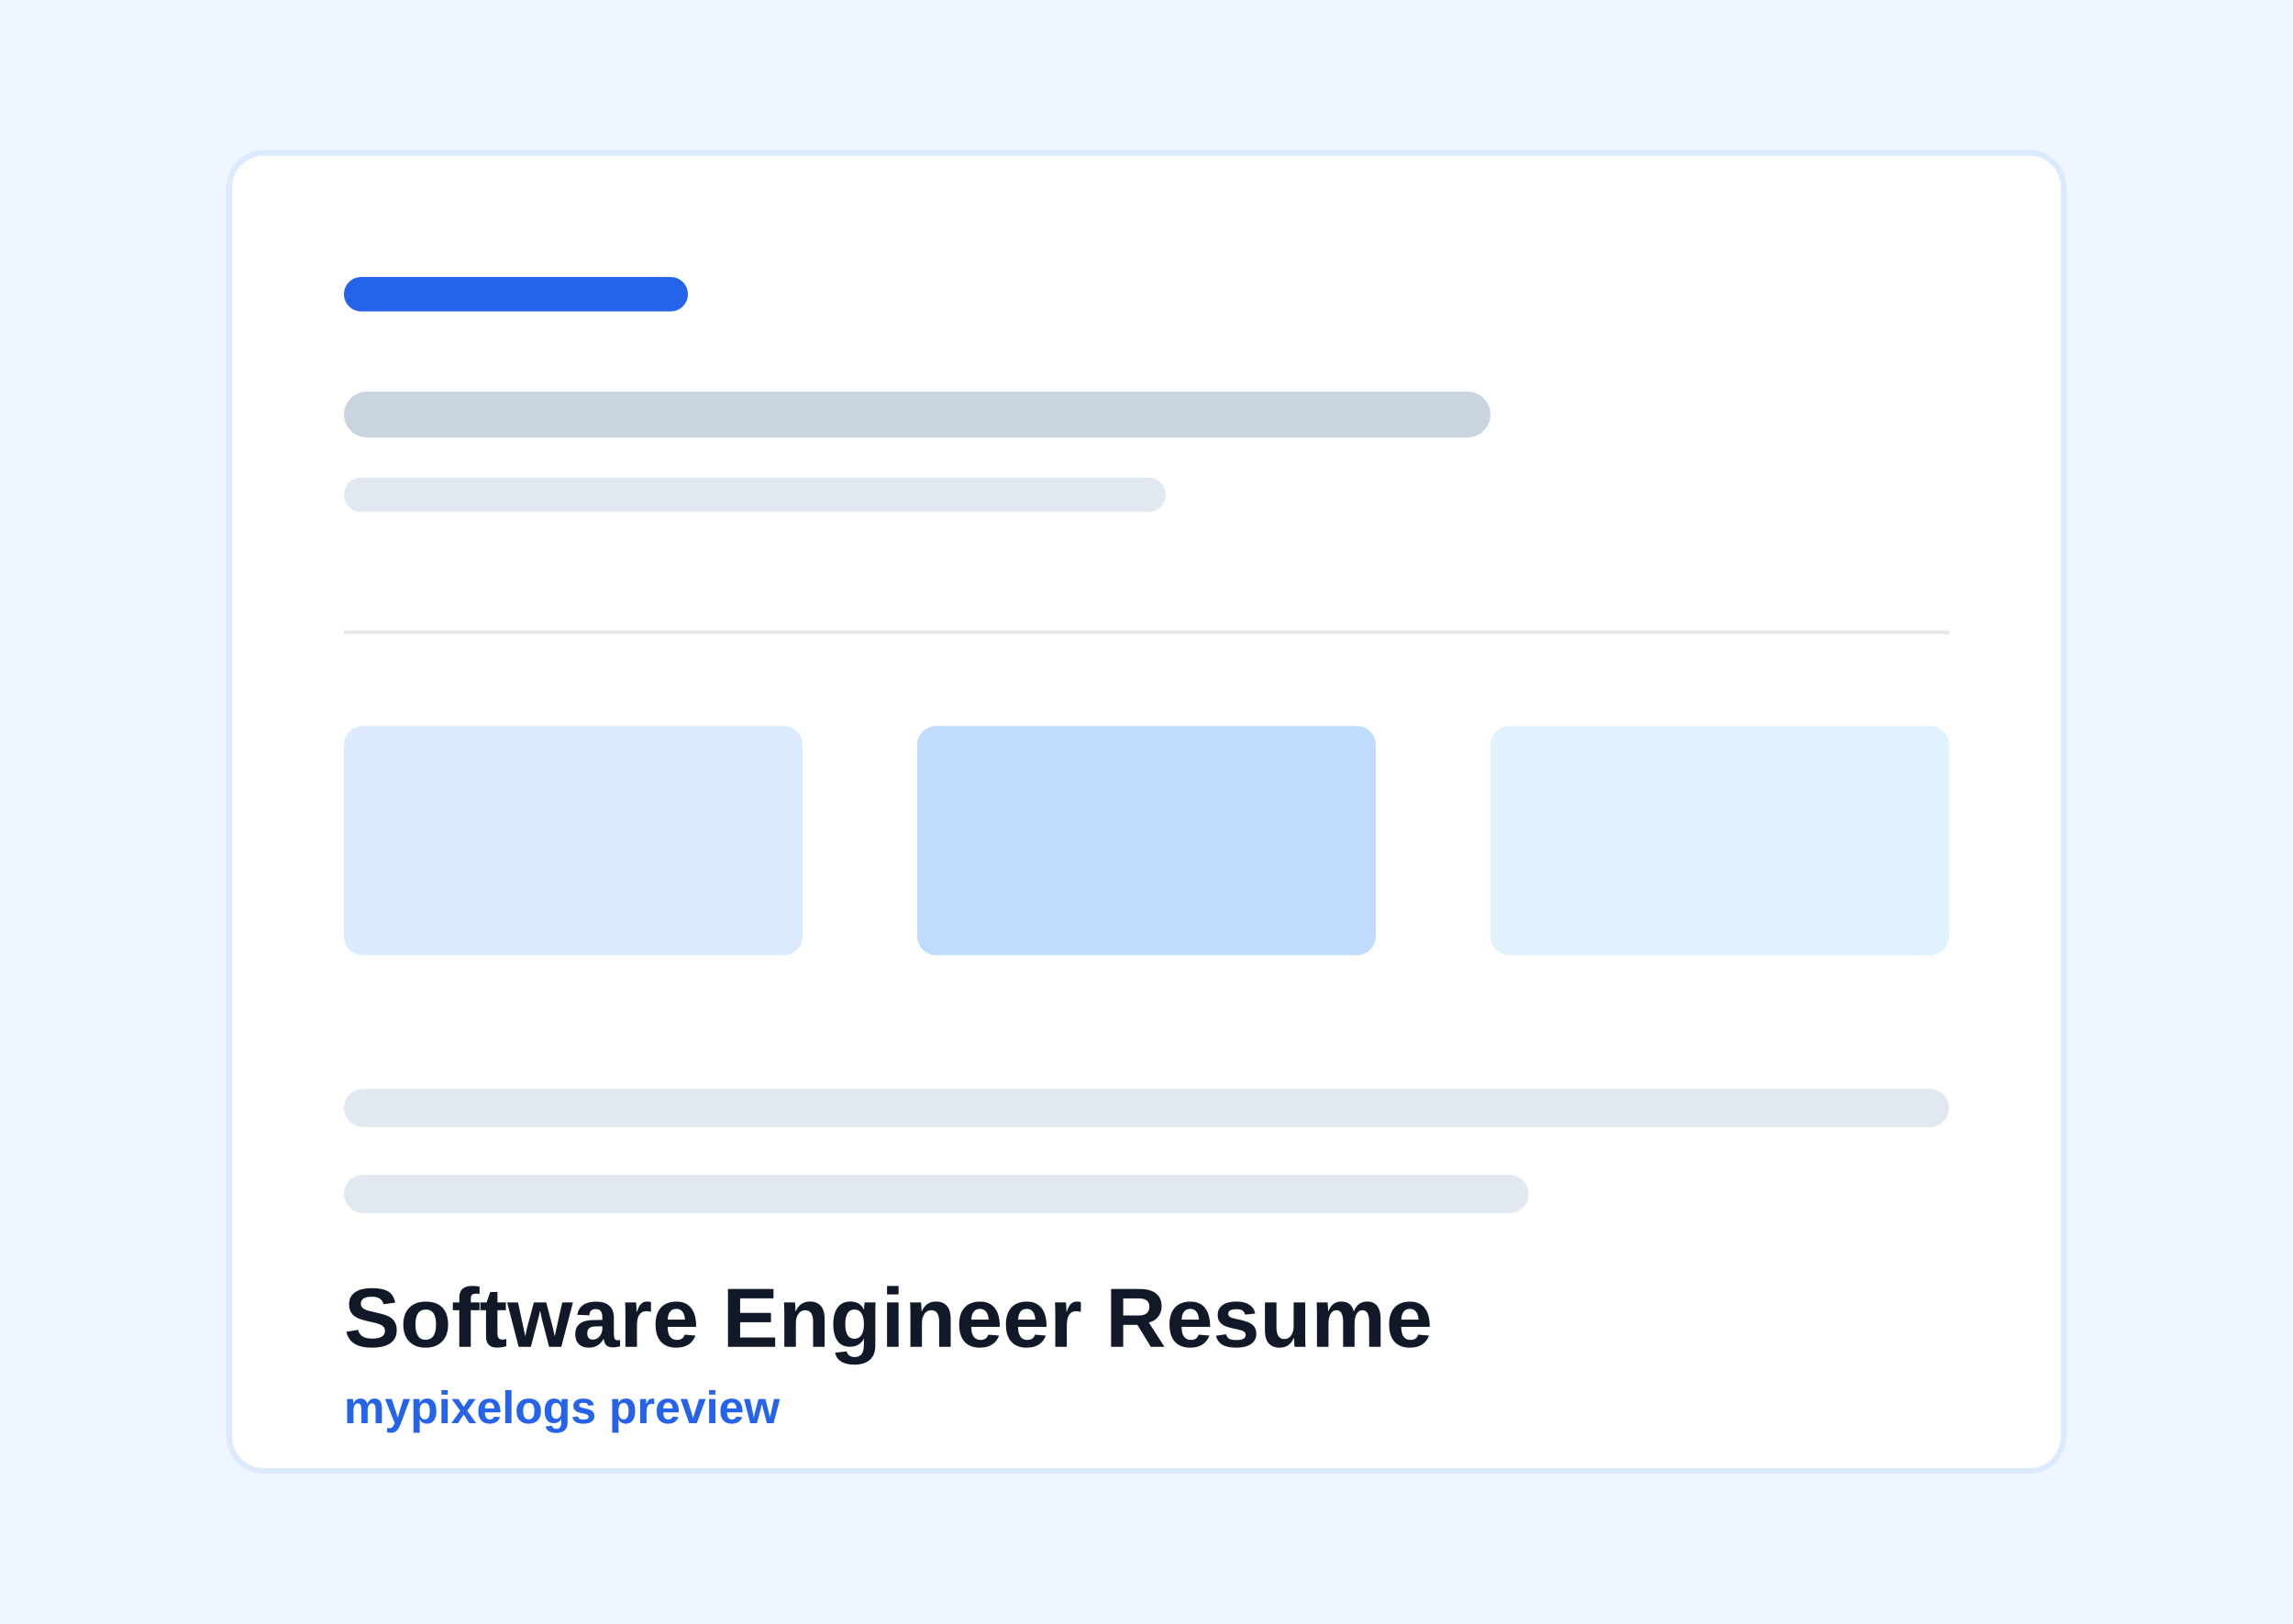
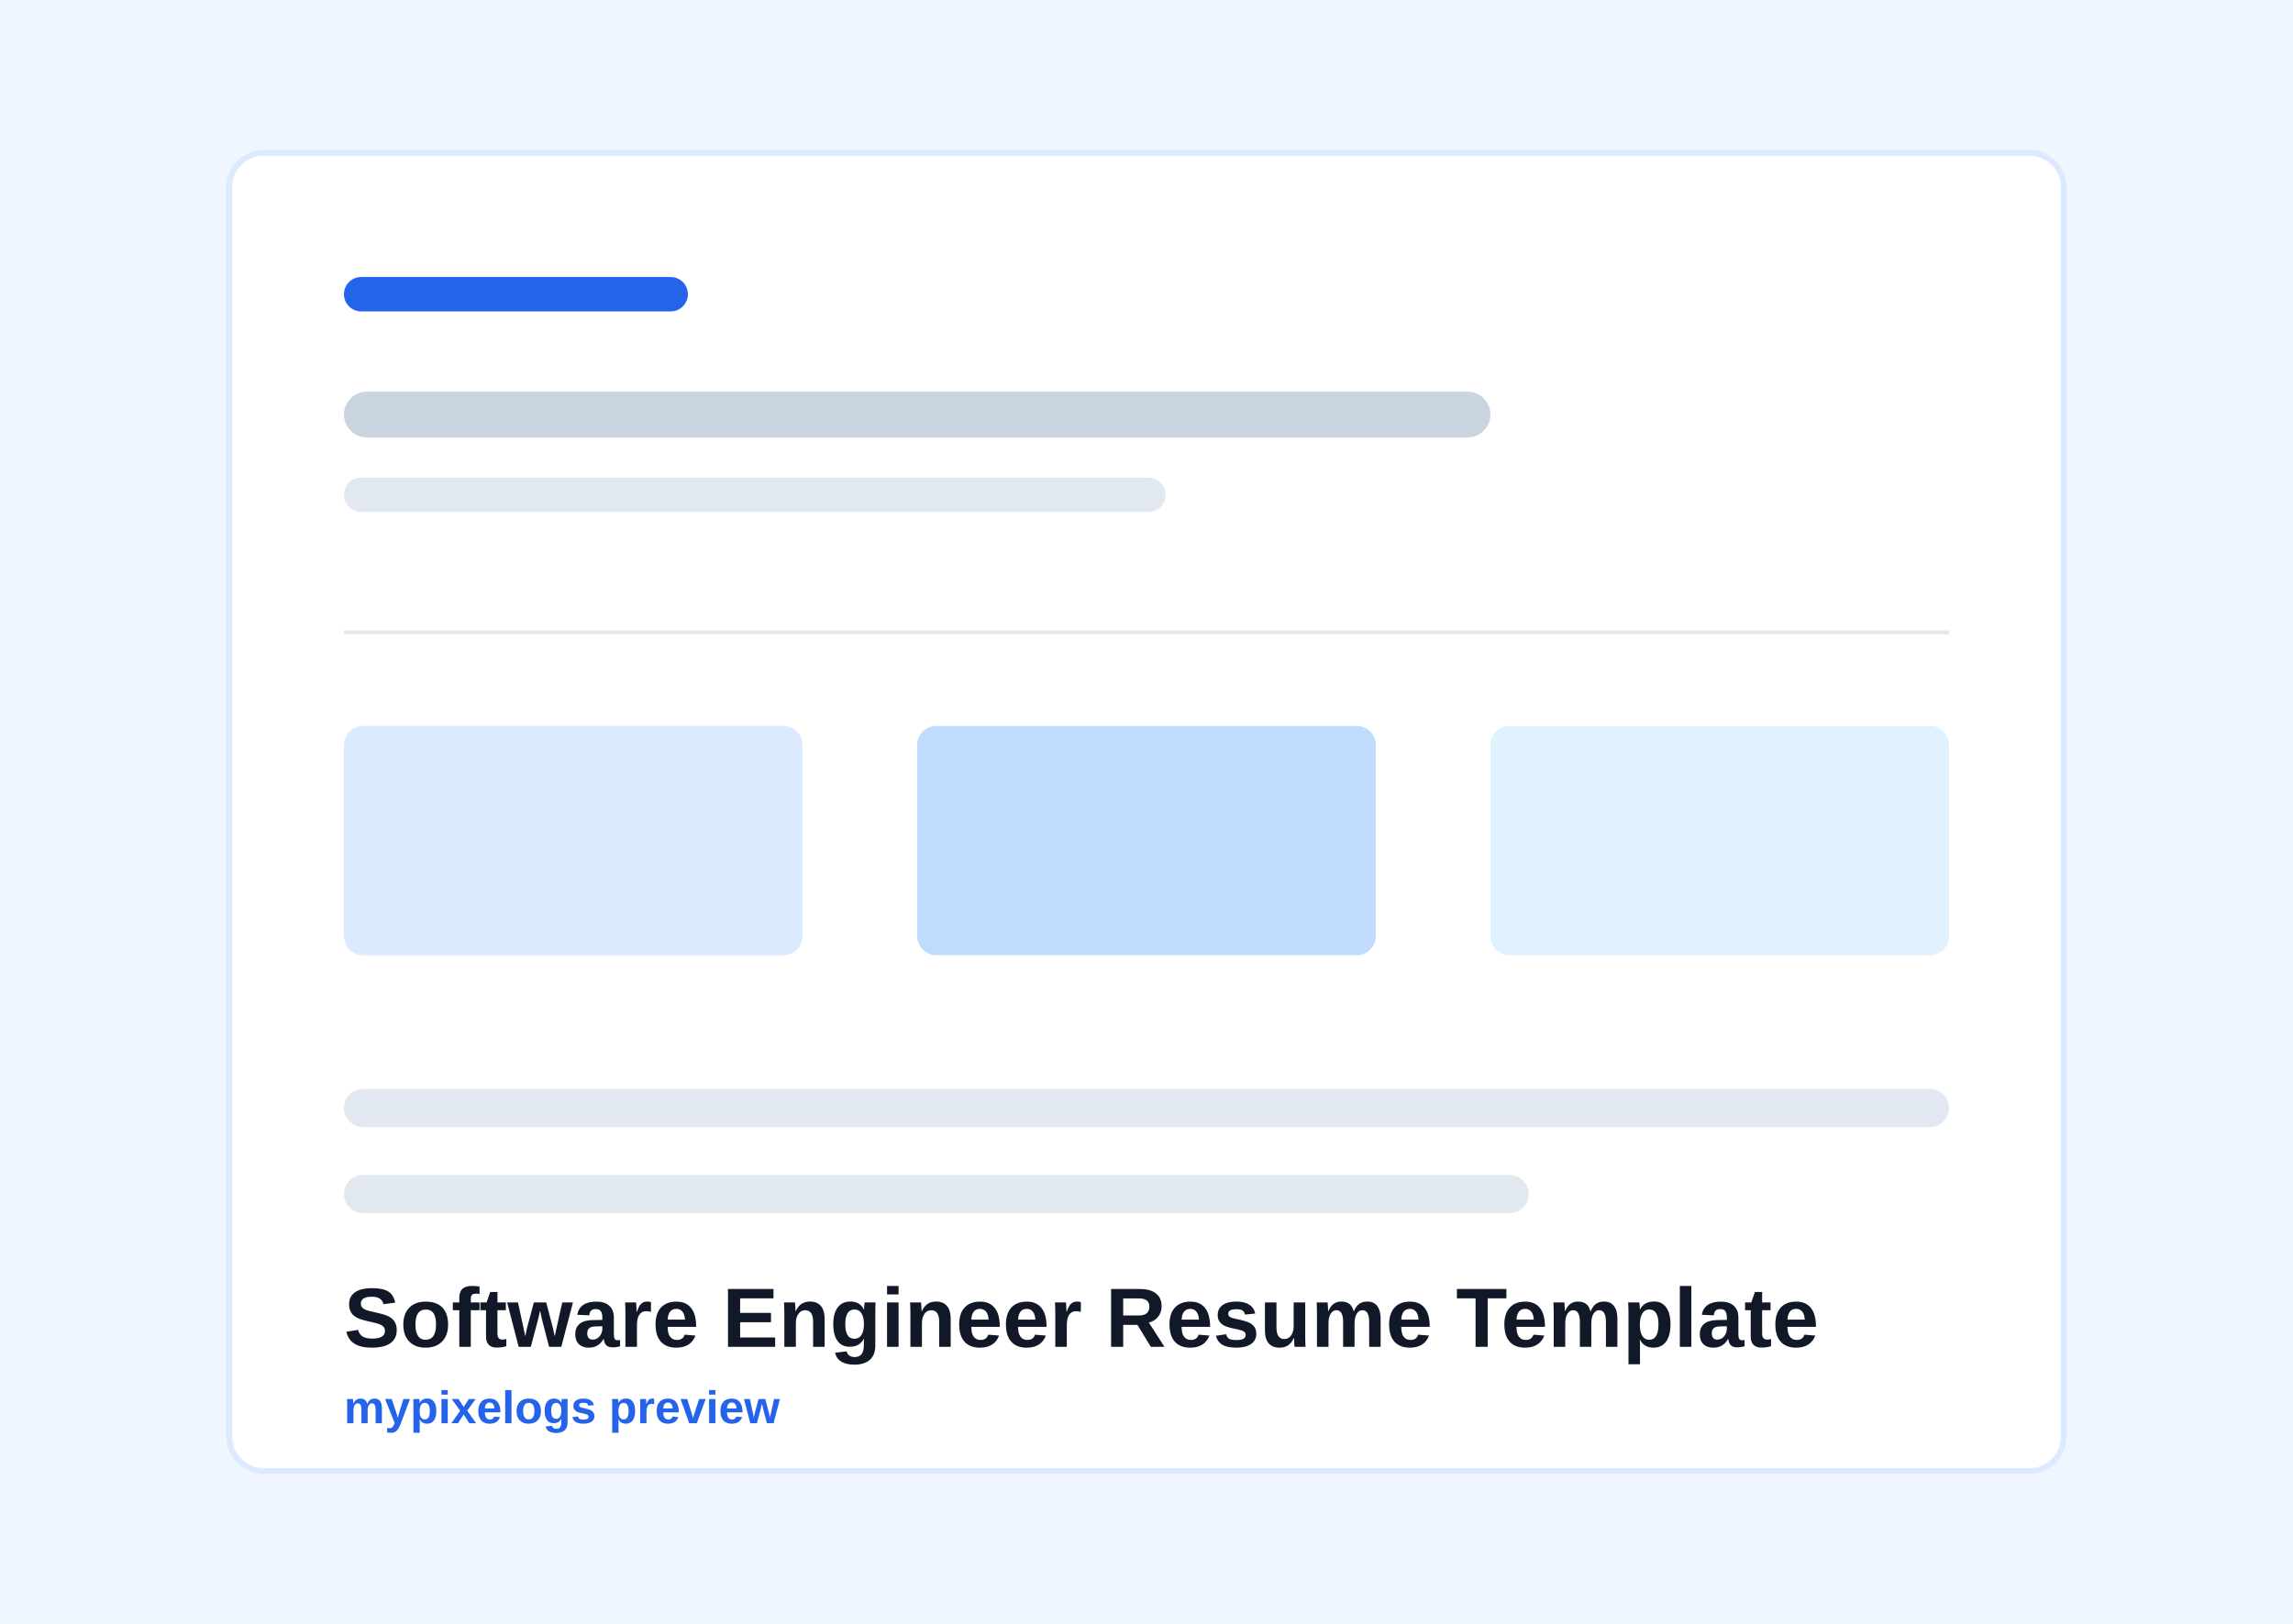
<svg xmlns="http://www.w3.org/2000/svg" width="1200" height="850" viewBox="0 0 1200 850">
  <rect width="1200" height="850" fill="#eff6ff" />
  <rect x="120" y="80" width="960" height="690" rx="18" fill="#ffffff" stroke="#dbeafe" stroke-width="3" />
  <rect x="180" y="145" width="180" height="18" rx="9" fill="#2563eb" />
  <rect x="180" y="205" width="600" height="24" rx="12" fill="#cbd5e1" />
  <rect x="180" y="250" width="430" height="18" rx="9" fill="#e2e8f0" />
  <rect x="180" y="330" width="840" height="2" fill="#e5e7eb" />
  <rect x="180" y="380" width="240" height="120" rx="10" fill="#dbeafe" />
  <rect x="480" y="380" width="240" height="120" rx="10" fill="#bfdbfe" />
  <rect x="780" y="380" width="240" height="120" rx="10" fill="#e0f2fe" />
  <rect x="180" y="570" width="840" height="20" rx="10" fill="#e2e8f0" />
  <rect x="180" y="615" width="620" height="20" rx="10" fill="#e2e8f0" />
-   <text x="180" y="705" fill="#111827" font-family="Arial, sans-serif" font-size="44" font-weight="700">Software Engineer Resume</text>
+   <text x="180" y="705" fill="#111827" font-family="Arial, sans-serif" font-size="44" font-weight="700">Software Engineer Resume Template</text>
  <text x="180" y="745" fill="#2563eb" font-family="Arial, sans-serif" font-size="24" font-weight="700">mypixelogs preview</text>
</svg>
